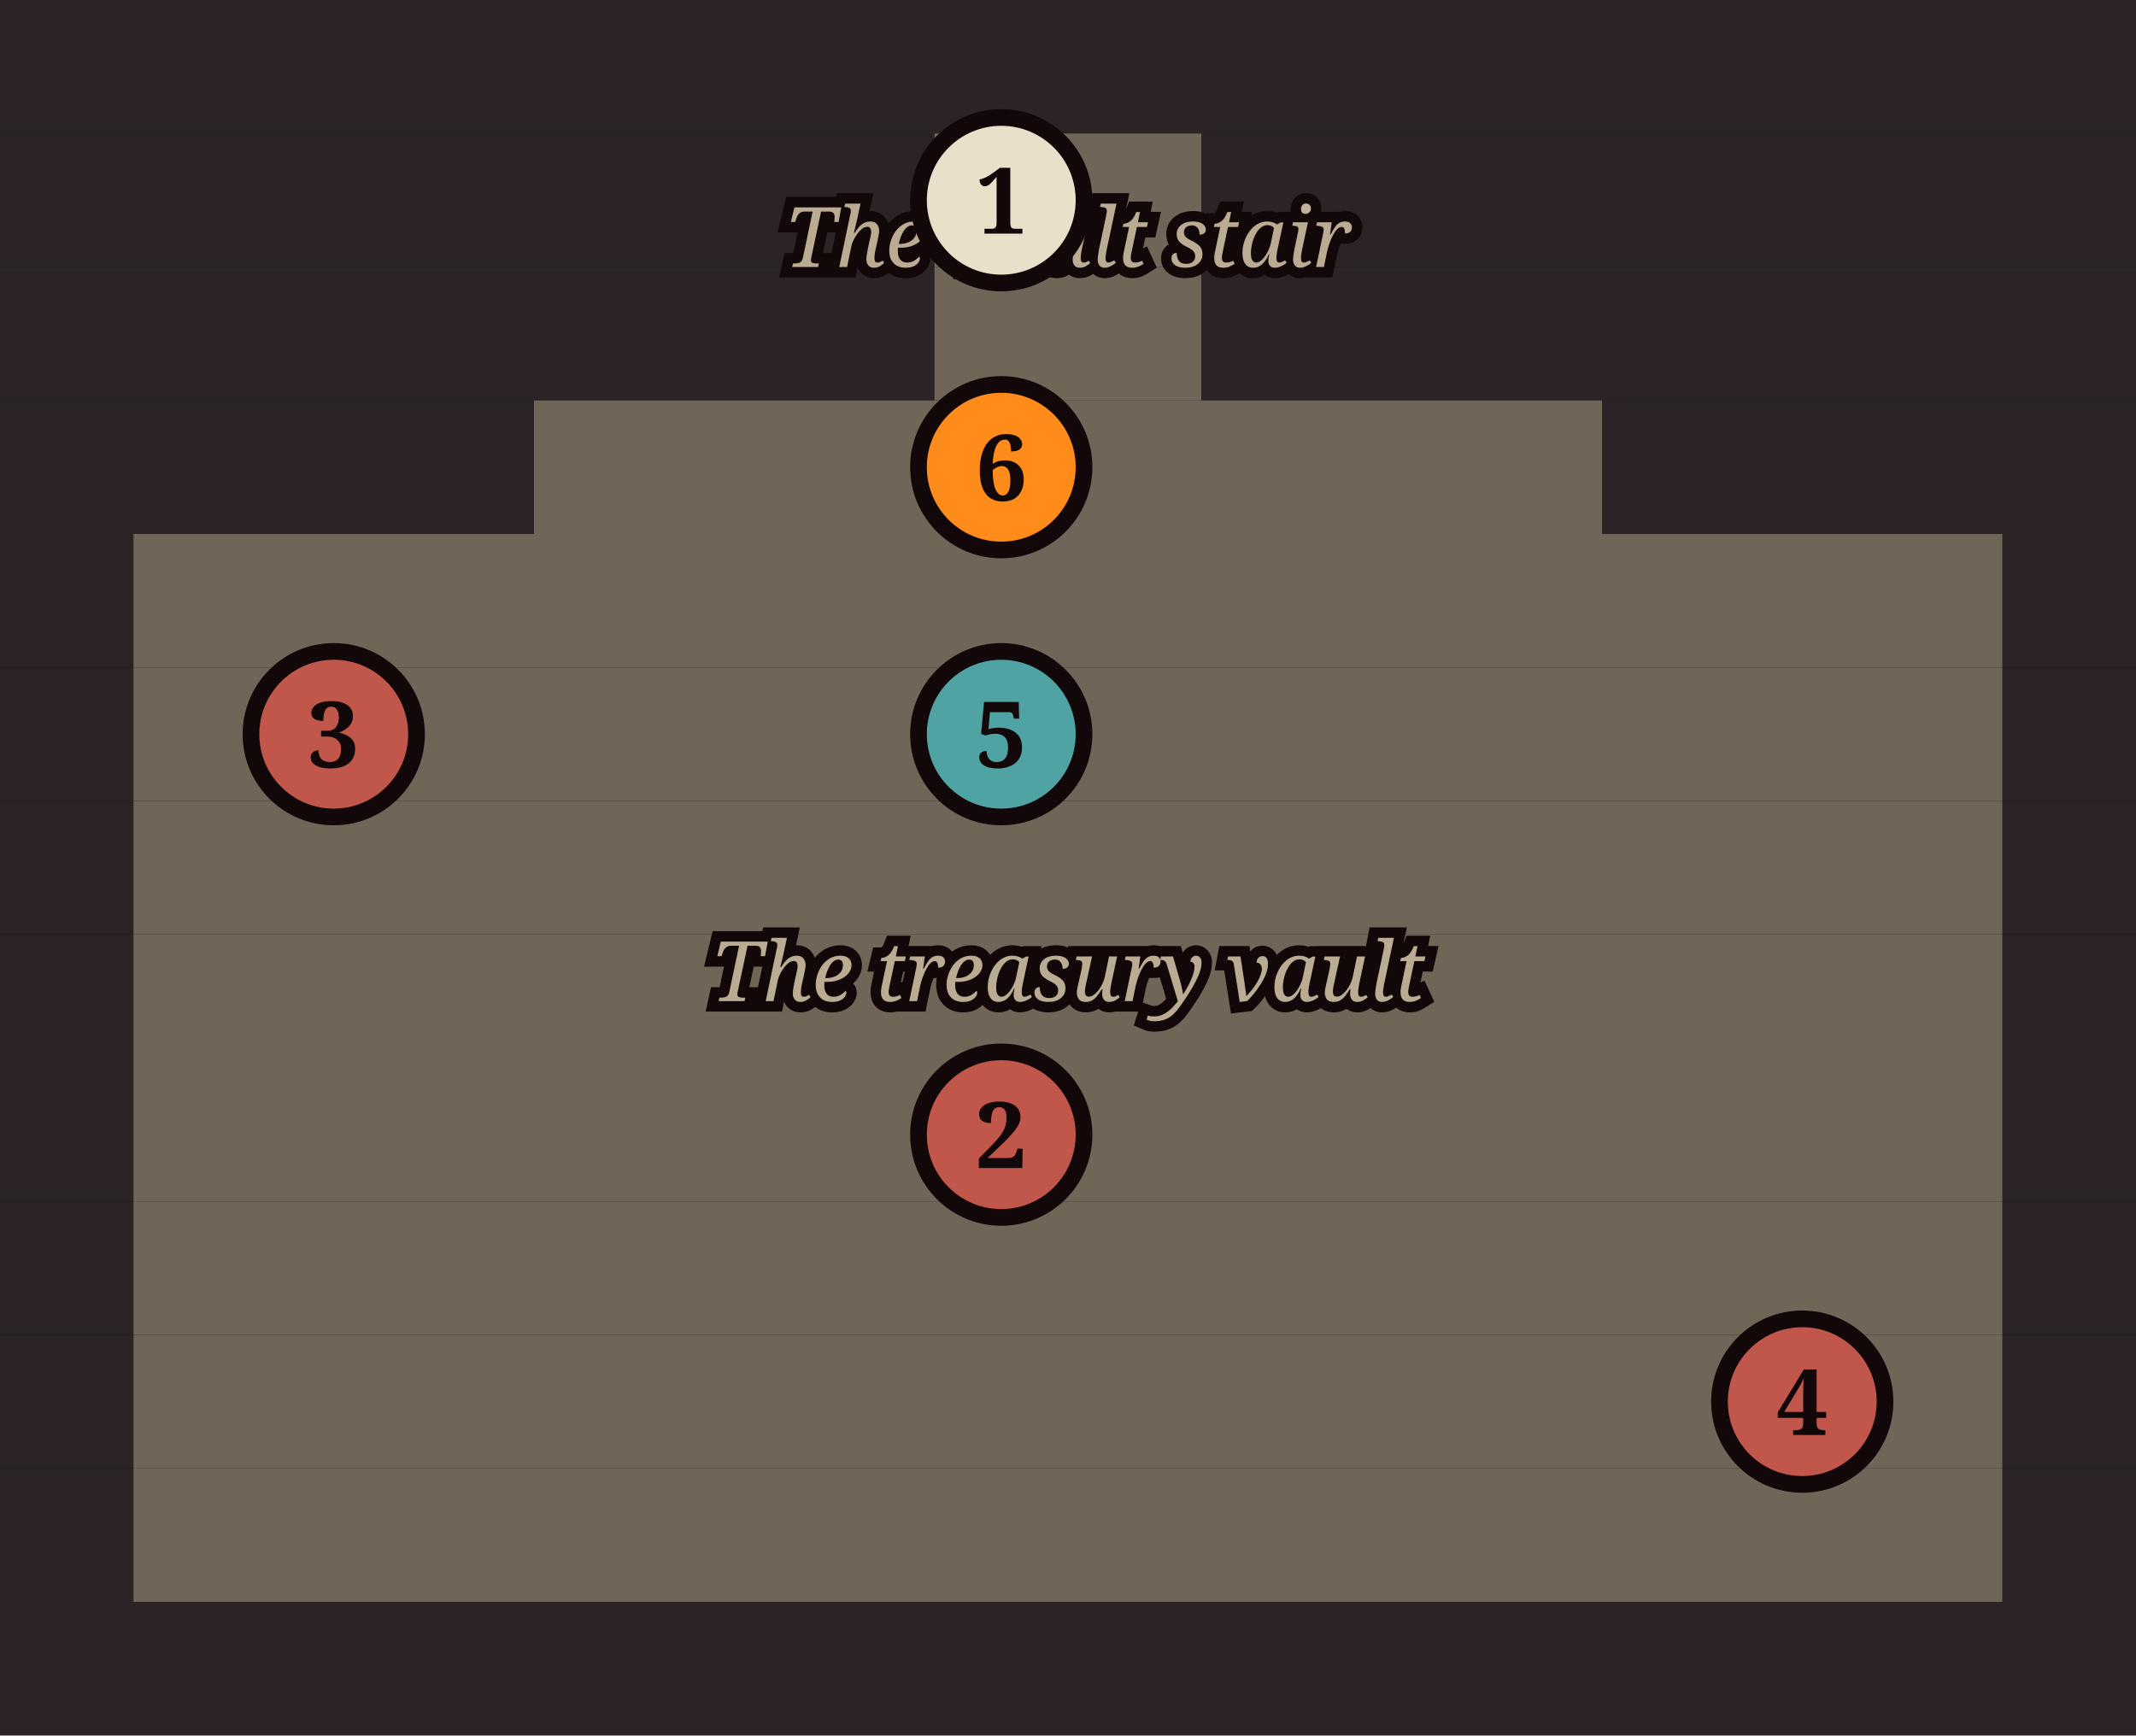
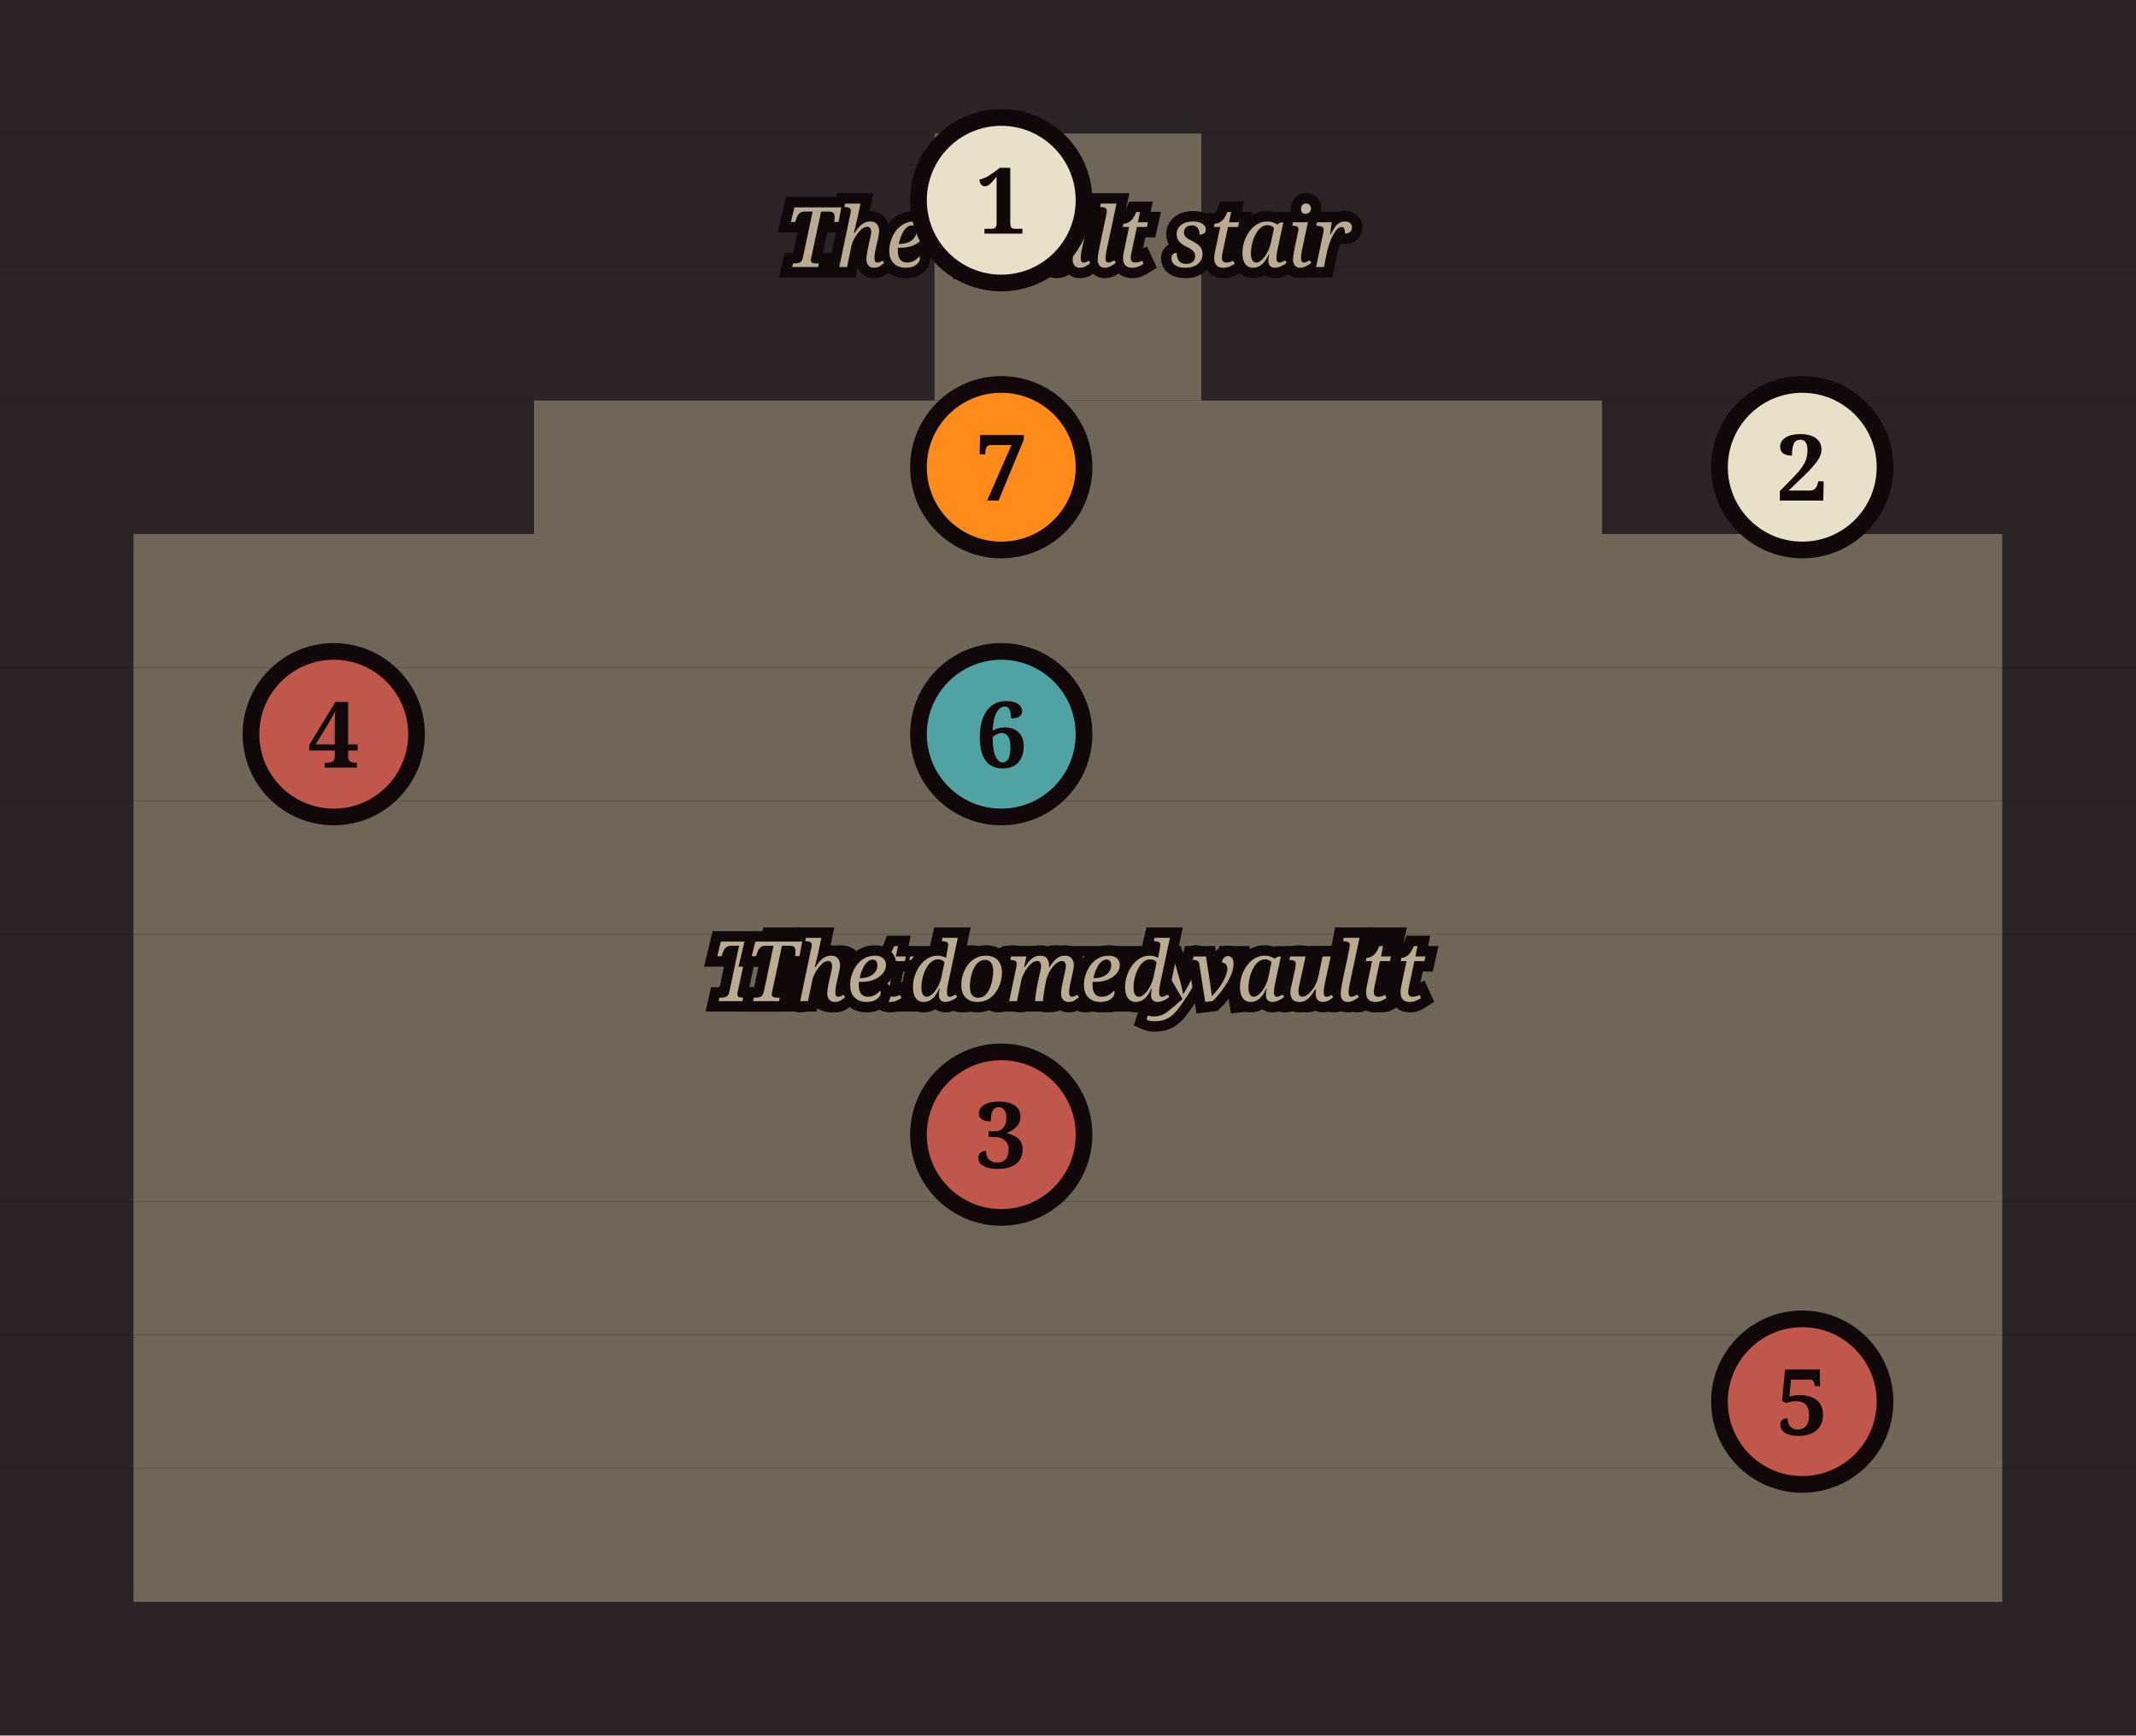
<svg xmlns="http://www.w3.org/2000/svg" viewBox="0 0 256 208" width="256" height="208" font-family="Georgia, serif">
  <rect width="256" height="208" fill="#1a1416" />
  <rect x="0" y="0" width="256" height="16" fill="#2b2326" />
  <rect x="0" y="16" width="112" height="16" fill="#2b2326" />
  <rect x="112" y="16" width="32" height="16" fill="#6f6658" />
  <rect x="144" y="16" width="112" height="16" fill="#2b2326" />
  <rect x="0" y="32" width="112" height="16" fill="#2b2326" />
  <rect x="112" y="32" width="32" height="16" fill="#6f6658" />
  <rect x="144" y="32" width="112" height="16" fill="#2b2326" />
  <rect x="0" y="48" width="64" height="16" fill="#2b2326" />
  <rect x="64" y="48" width="128" height="16" fill="#6f6658" />
  <rect x="192" y="48" width="64" height="16" fill="#2b2326" />
  <rect x="0" y="64" width="16" height="16" fill="#2b2326" />
  <rect x="16" y="64" width="224" height="16" fill="#6f6658" />
  <rect x="240" y="64" width="16" height="16" fill="#2b2326" />
  <rect x="0" y="80" width="16" height="16" fill="#2b2326" />
  <rect x="16" y="80" width="224" height="16" fill="#6f6658" />
  <rect x="240" y="80" width="16" height="16" fill="#2b2326" />
  <rect x="0" y="96" width="16" height="16" fill="#2b2326" />
  <rect x="16" y="96" width="224" height="16" fill="#6f6658" />
  <rect x="240" y="96" width="16" height="16" fill="#2b2326" />
  <rect x="0" y="112" width="16" height="16" fill="#2b2326" />
  <rect x="16" y="112" width="224" height="16" fill="#6f6658" />
  <rect x="240" y="112" width="16" height="16" fill="#2b2326" />
  <rect x="0" y="128" width="16" height="16" fill="#2b2326" />
  <rect x="16" y="128" width="224" height="16" fill="#6f6658" />
  <rect x="240" y="128" width="16" height="16" fill="#2b2326" />
  <rect x="0" y="144" width="16" height="16" fill="#2b2326" />
  <rect x="16" y="144" width="224" height="16" fill="#6f6658" />
  <rect x="240" y="144" width="16" height="16" fill="#2b2326" />
  <rect x="0" y="160" width="16" height="16" fill="#2b2326" />
  <rect x="16" y="160" width="224" height="16" fill="#6f6658" />
  <rect x="240" y="160" width="16" height="16" fill="#2b2326" />
  <rect x="0" y="176" width="16" height="16" fill="#2b2326" />
  <rect x="16" y="176" width="224" height="16" fill="#6f6658" />
  <rect x="240" y="176" width="16" height="16" fill="#2b2326" />
  <rect x="0" y="192" width="256" height="16" fill="#2b2326" />
  <text x="128.0" y="32.0" font-size="10" text-anchor="middle" fill="#f0e2c0" fill-opacity="0.75" stroke="#120709" stroke-width="2.5" paint-order="stroke" font-style="italic">The vault stair</text>
  <text x="128.0" y="120.0" font-size="10" text-anchor="middle" fill="#f0e2c0" fill-opacity="0.75" stroke="#120709" stroke-width="2.5" paint-order="stroke" font-style="italic">The treasury vault</text>
+   <text x="128.0" y="120.0" font-size="10" text-anchor="middle" fill="#f0e2c0" fill-opacity="0.75" stroke="#120709" stroke-width="2.5" paint-order="stroke" font-style="italic">The domed vault</text>
  <circle cx="120.0" cy="24.0" r="9.92" fill="#e8e0c8" stroke="#120709" stroke-width="2" />
  <text x="120.0" y="28.0" font-size="11" text-anchor="middle" fill="#120709" font-weight="bold">1</text>
+   <circle cx="216.0" cy="56.0" r="9.92" fill="#e8e0c8" stroke="#120709" stroke-width="2" />
+   <text x="216.0" y="60.0" font-size="11" text-anchor="middle" fill="#120709" font-weight="bold">2</text>
  <circle cx="120.0" cy="136.0" r="9.92" fill="#c0574a" stroke="#120709" stroke-width="2" />
-   <text x="120.0" y="140.0" font-size="11" text-anchor="middle" fill="#120709" font-weight="bold">2</text>
+   <text x="120.0" y="140.0" font-size="11" text-anchor="middle" fill="#120709" font-weight="bold">3</text>
  <circle cx="40.0" cy="88.0" r="9.92" fill="#c0574a" stroke="#120709" stroke-width="2" />
-   <text x="40.0" y="92.0" font-size="11" text-anchor="middle" fill="#120709" font-weight="bold">3</text>
+   <text x="40.0" y="92.0" font-size="11" text-anchor="middle" fill="#120709" font-weight="bold">4</text>
  <circle cx="216.0" cy="168.0" r="9.92" fill="#c0574a" stroke="#120709" stroke-width="2" />
-   <text x="216.0" y="172.0" font-size="11" text-anchor="middle" fill="#120709" font-weight="bold">4</text>
+   <text x="216.0" y="172.0" font-size="11" text-anchor="middle" fill="#120709" font-weight="bold">5</text>
  <circle cx="120.0" cy="88.0" r="9.92" fill="#4fa3a3" stroke="#120709" stroke-width="2" />
-   <text x="120.0" y="92.0" font-size="11" text-anchor="middle" fill="#120709" font-weight="bold">5</text>
+   <text x="120.0" y="92.0" font-size="11" text-anchor="middle" fill="#120709" font-weight="bold">6</text>
  <circle cx="120.0" cy="56.0" r="9.92" fill="#ff8c1a" stroke="#120709" stroke-width="2" />
-   <text x="120.0" y="60.0" font-size="11" text-anchor="middle" fill="#120709" font-weight="bold">6</text>
+   <text x="120.0" y="60.0" font-size="11" text-anchor="middle" fill="#120709" font-weight="bold">7</text>
</svg>
